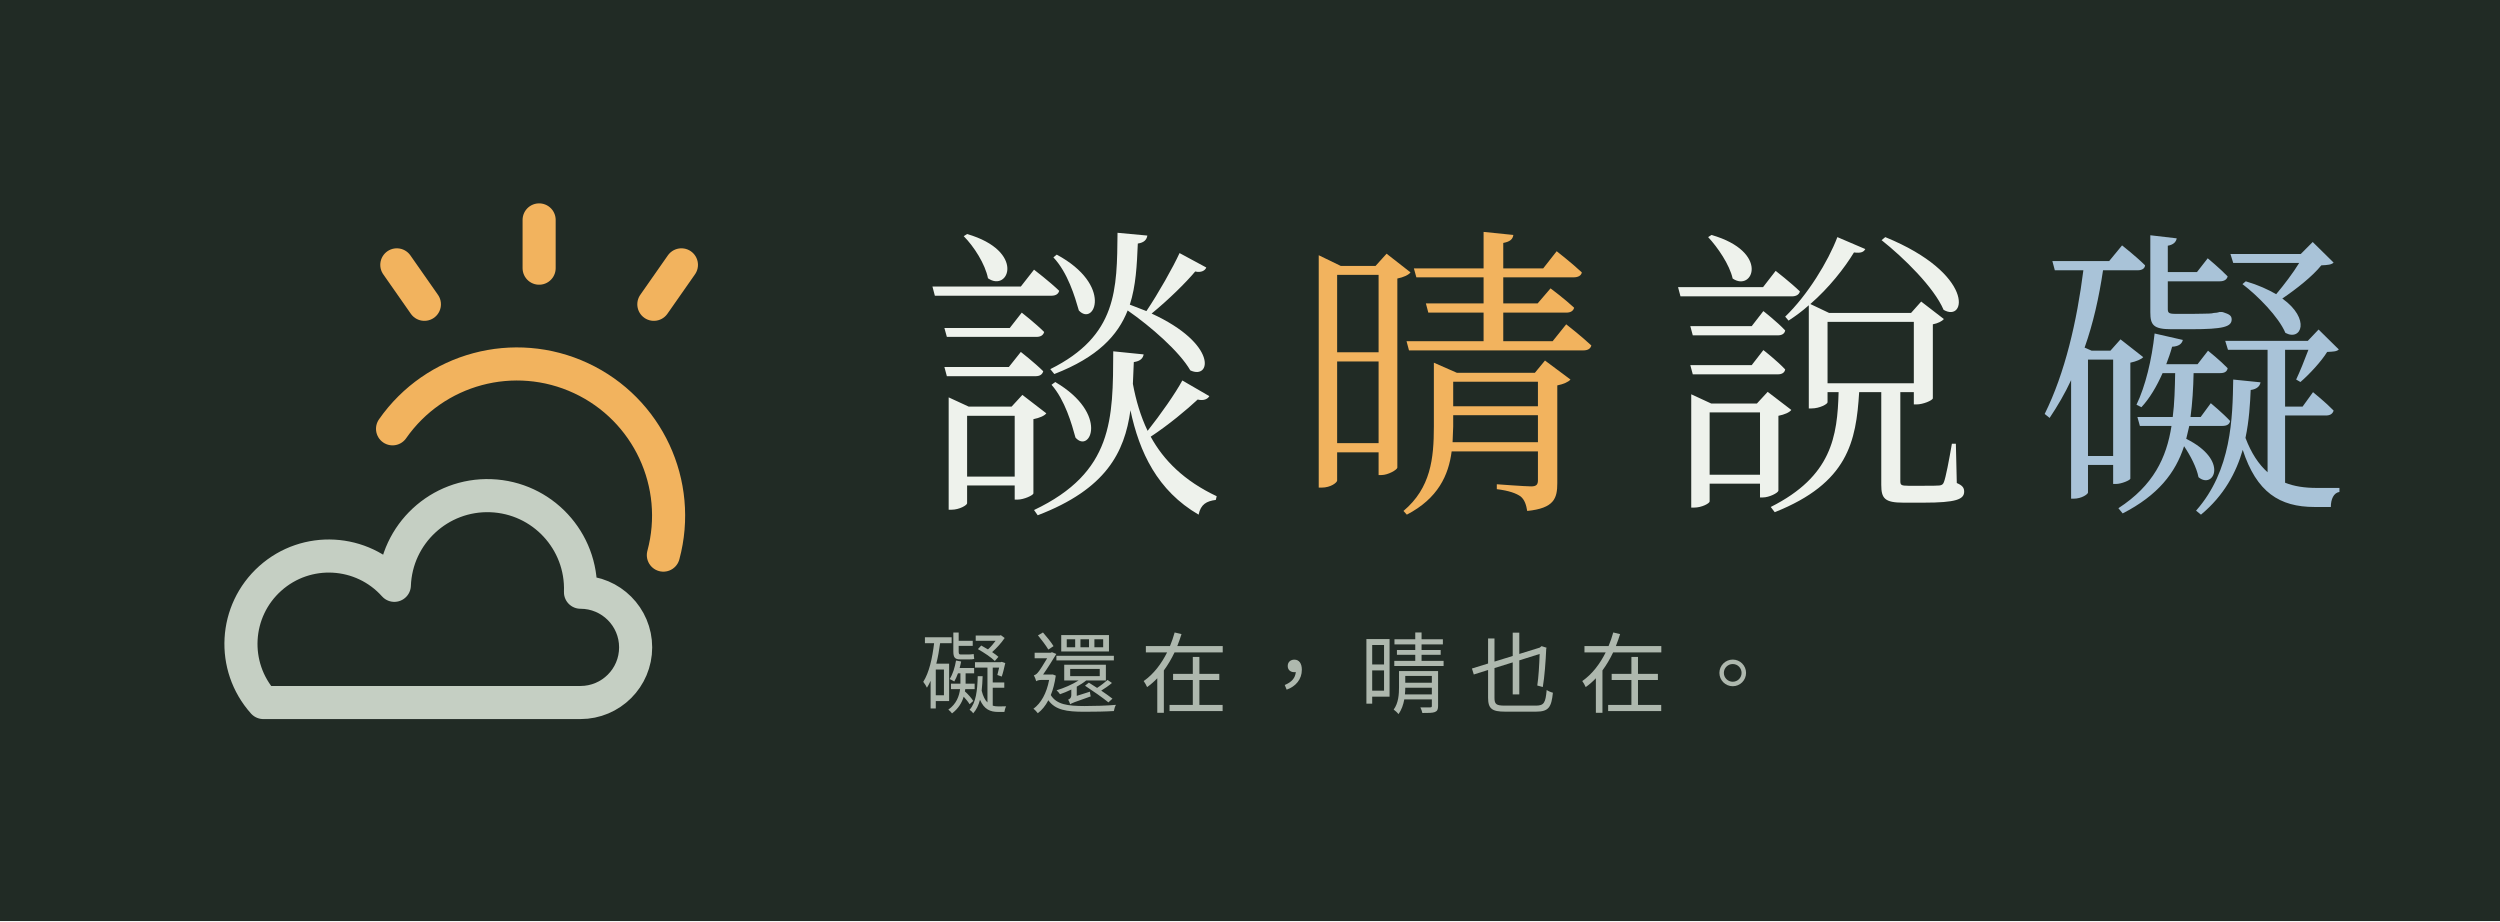
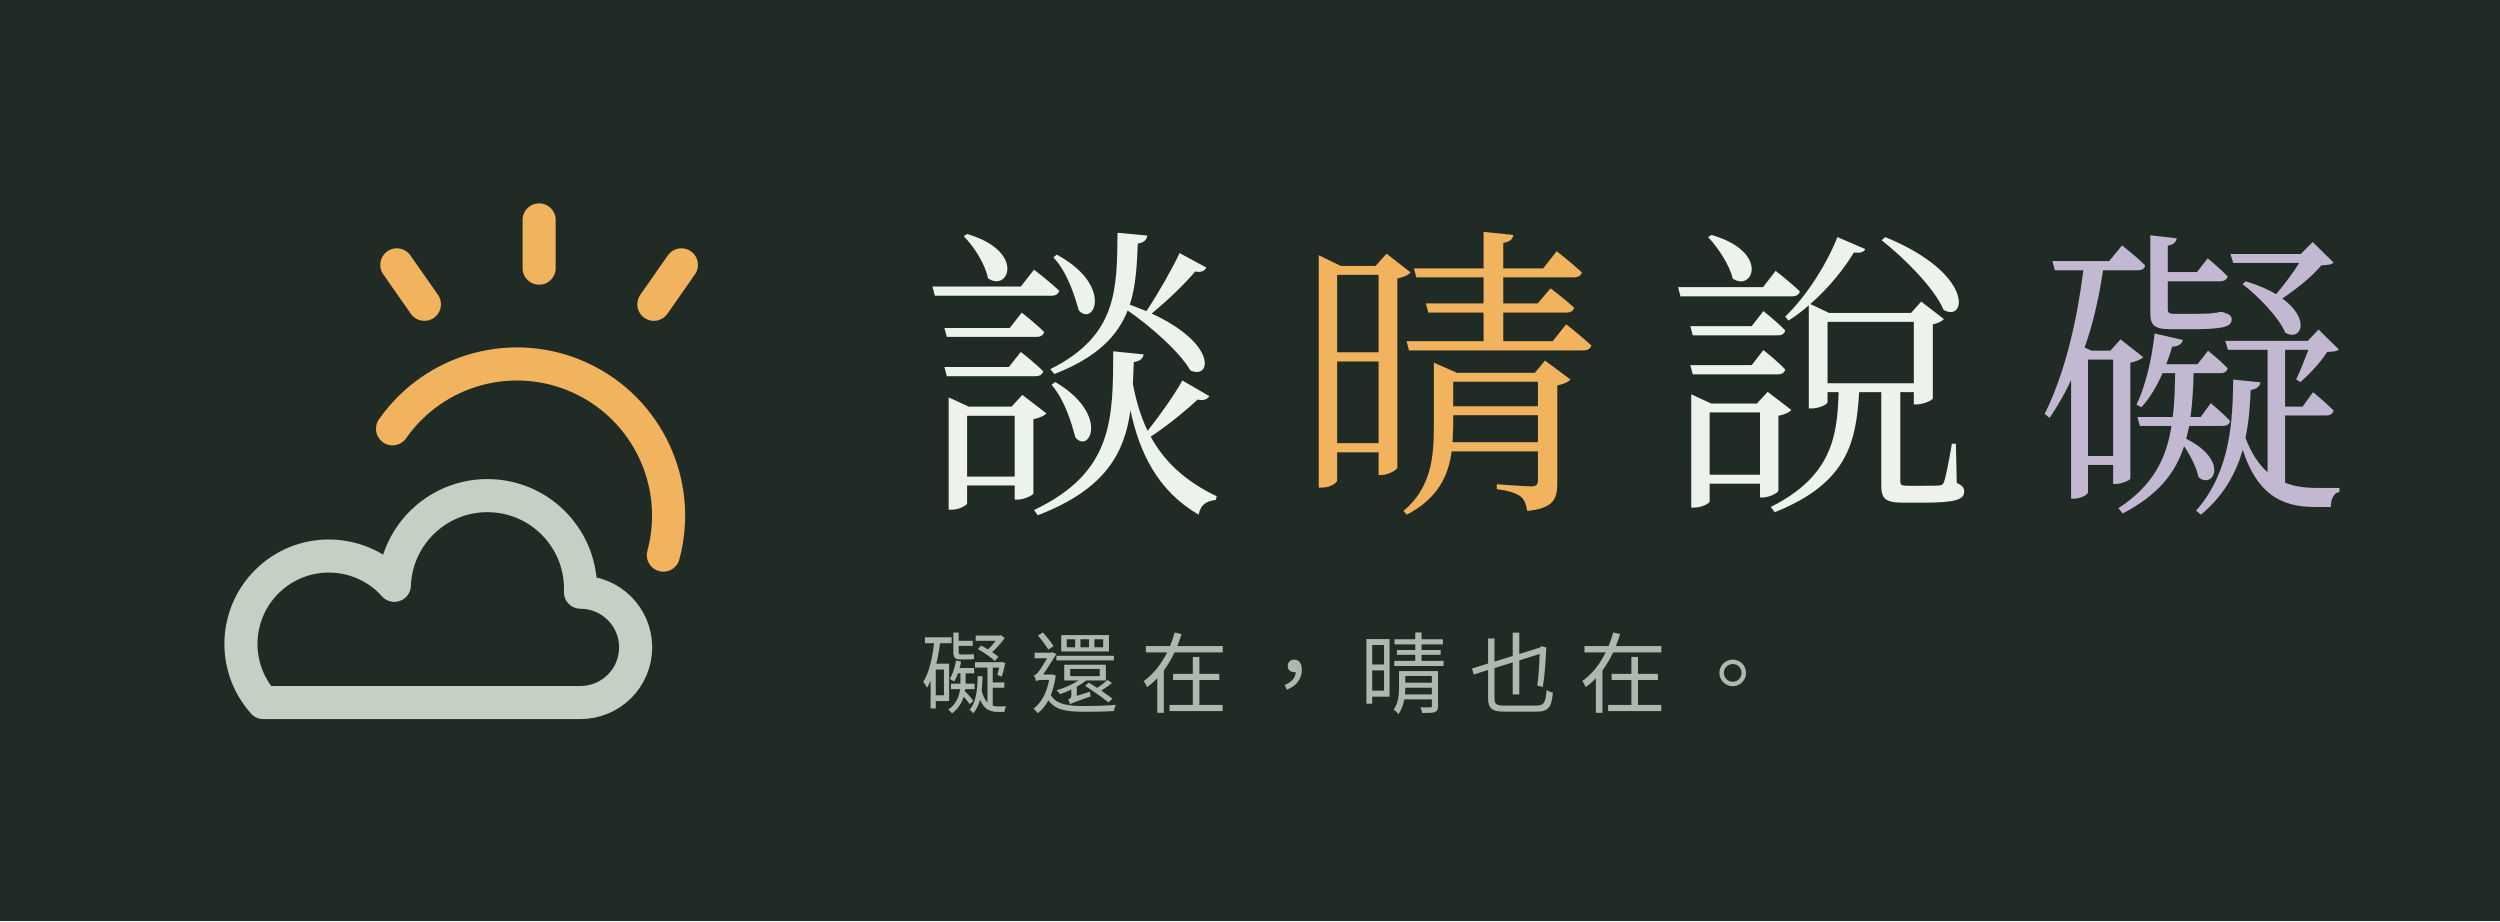
<svg xmlns="http://www.w3.org/2000/svg" width="1140" height="420" viewBox="0 0 1140 420">
  <rect width="1140" height="420" fill="#212B25" />
  <g data-layer="sym">
    <g transform="translate(210 210) scale(0.6287761) translate(-23.0 55.5)">
      <g data-layer="a">
        <path d="M -120 120 H 110 A 40 40 0 0 0 110 40 A 67.5 67.5 0 0 0 -25 35 A 55 55 0 0 0 -120 120 Z" fill="none" stroke="#C5CFC3" stroke-width="24" stroke-linecap="round" stroke-linejoin="round" />
      </g>
      <g data-layer="q">
        <path d="M -26.3 -78.5 A 110 110 0 0 1 170.1 13.1" fill="none" stroke="#F2B35E" stroke-width="24" stroke-linecap="round" stroke-linejoin="round" />
        <line x1="-3.2" y1="-168.8" x2="-23.2" y2="-197.4" fill="none" stroke="#F2B35E" stroke-width="24" stroke-linecap="round" stroke-linejoin="round" />
        <line x1="80.0" y1="-195.0" x2="80.0" y2="-230.0" fill="none" stroke="#F2B35E" stroke-width="24" stroke-linecap="round" stroke-linejoin="round" />
        <line x1="163.2" y1="-168.8" x2="183.2" y2="-197.4" fill="none" stroke="#F2B35E" stroke-width="24" stroke-linecap="round" stroke-linejoin="round" />
      </g>
    </g>
  </g>
  <g data-layer="txt">
    <text x="420.0" y="223.2" font-family="Noto Serif CJK TC" font-size="140" fill="#EEF2EC">談</text>
    <text x="590.0" y="223.2" font-family="Noto Serif CJK TC" font-size="140" fill="#F2B35E">晴</text>
    <text x="760.0" y="223.2" font-family="Noto Serif CJK TC" font-size="140" fill="#EEF2EC">說</text>
-     <text x="930.0" y="223.2" font-family="Noto Serif CJK TC" font-size="140" fill="#A9C3D8">礙</text>
+     <text x="930.0" y="223.2" font-family="Noto Serif CJK TC" font-size="140" fill="#C3B8D1">礙</text>
  </g>
  <g data-layer="sub">
    <text x="420.0" y="322" font-family="Noto Sans CJK TC" font-size="40" fill="#AEB8AE">礙</text>
    <text x="470.0" y="322" font-family="Noto Sans CJK TC" font-size="40" fill="#AEB8AE">還</text>
    <text x="520.0" y="322" font-family="Noto Sans CJK TC" font-size="40" fill="#AEB8AE">在</text>
    <text x="570.0" y="322" font-family="Noto Sans CJK TC" font-size="40" fill="#AEB8AE">，</text>
    <text x="620.0" y="322" font-family="Noto Sans CJK TC" font-size="40" fill="#AEB8AE">晴</text>
    <text x="670.0" y="322" font-family="Noto Sans CJK TC" font-size="40" fill="#AEB8AE">也</text>
    <text x="720.0" y="322" font-family="Noto Sans CJK TC" font-size="40" fill="#AEB8AE">在</text>
    <text x="770.0" y="322" font-family="Noto Sans CJK TC" font-size="40" fill="#AEB8AE">。</text>
  </g>
</svg>
